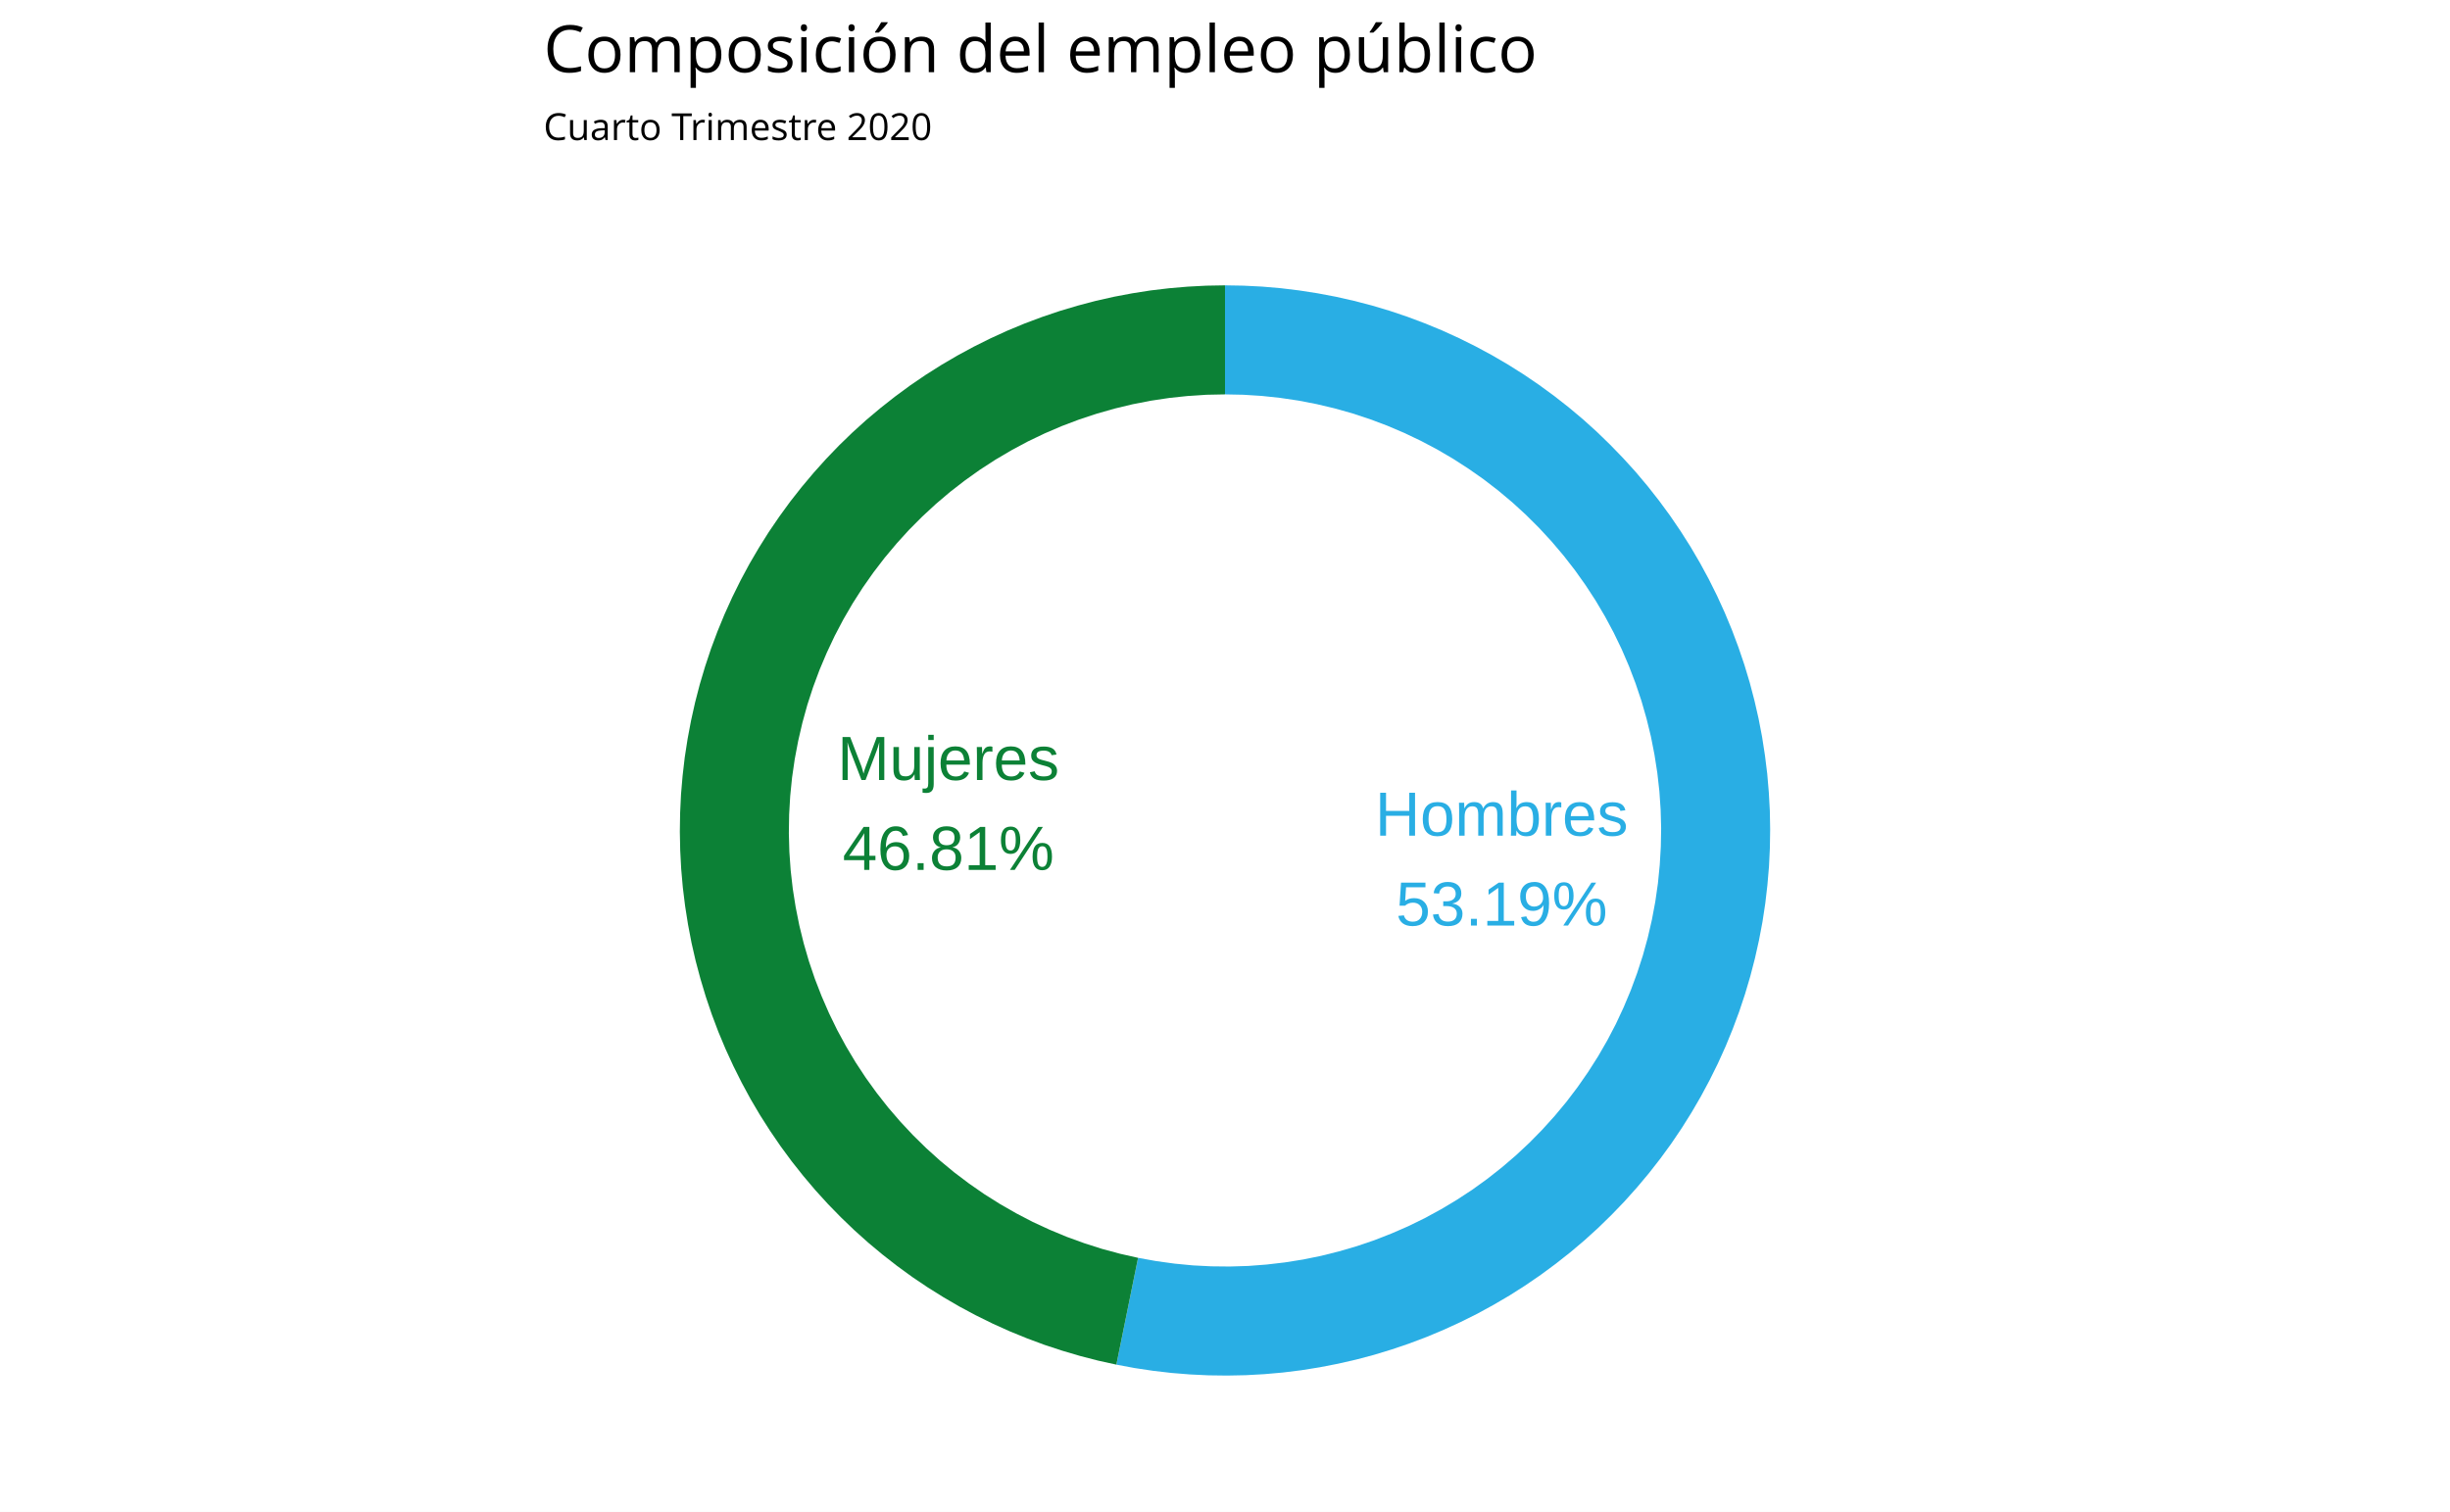
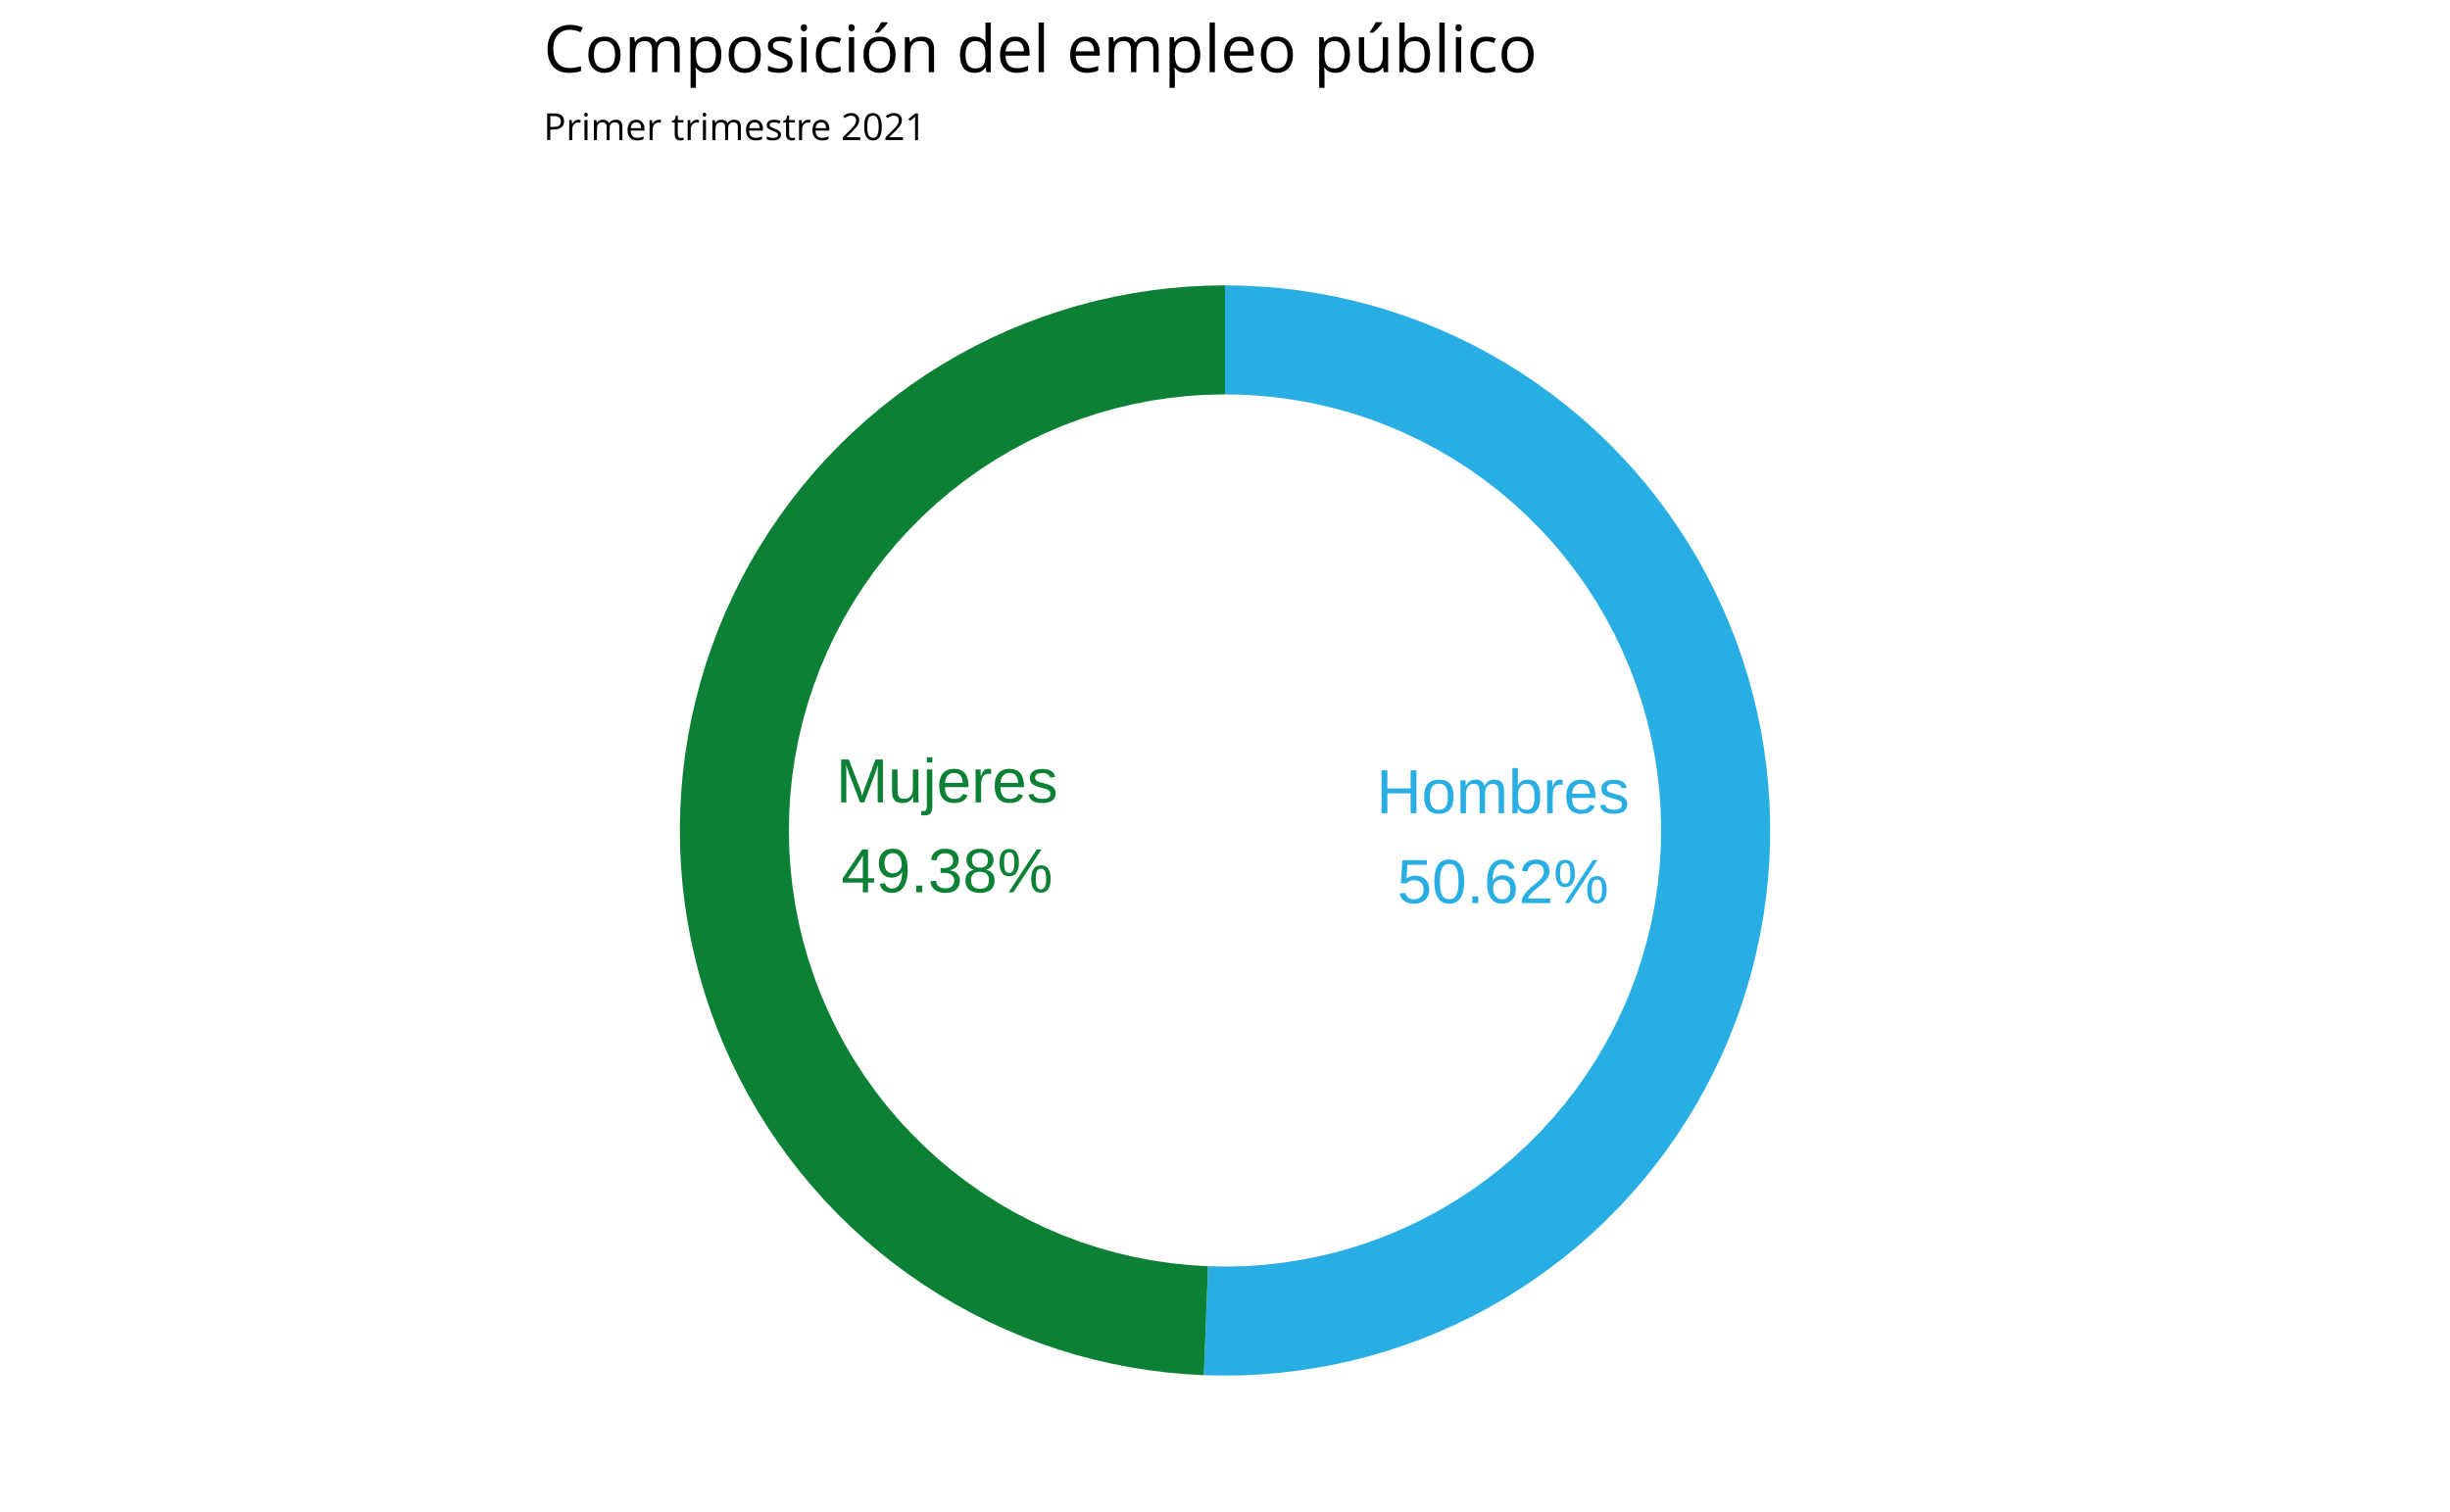
<svg xmlns="http://www.w3.org/2000/svg" class="svglite" width="525.00pt" height="324.00pt" viewBox="0 0 525.00 324.00">
  <defs>
    <style type="text/css">
    .svglite line, .svglite polyline, .svglite polygon, .svglite path, .svglite rect, .svglite circle {
      fill: none;
      stroke: #000000;
      stroke-linecap: round;
      stroke-linejoin: round;
      stroke-miterlimit: 10.00;
    }
  </style>
  </defs>
  <rect width="100%" height="100%" style="stroke: none; fill: #FFFFFF;" />
  <defs>
    <clipPath id="cpMC4wMHw1MjUuMDB8MC4wMHwzMjQuMDA=">
      <rect x="0.00" y="0.00" width="525.00" height="324.00" />
    </clipPath>
  </defs>
  <g clip-path="url(#cpMC4wMHw1MjUuMDB8MC4wMHwzMjQuMDA=)">
</g>
  <defs>
    <clipPath id="cpMTE2LjQ3fDQwOC41M3wzMS45NXwzMjQuMDA=">
      <rect x="116.47" y="31.95" width="292.05" height="292.05" />
    </clipPath>
  </defs>
  <g clip-path="url(#cpMTE2LjQ3fDQwOC41M3wzMS45NXwzMjQuMDA=)">
-     <polygon points="243.87,269.56 242.94,274.13 242.01,278.71 241.08,283.29 240.15,287.87 239.22,292.45 243.13,293.18 247.07,293.77 251.03,294.23 255.00,294.55 258.98,294.74 262.97,294.79 266.95,294.71 270.93,294.49 274.89,294.14 278.85,293.65 282.78,293.02 286.69,292.26 290.58,291.37 294.43,290.35 298.24,289.19 302.01,287.91 305.74,286.50 309.41,284.96 313.03,283.30 316.60,281.52 320.09,279.61 323.53,277.59 326.89,275.45 330.17,273.20 333.38,270.83 336.51,268.36 339.55,265.79 342.50,263.11 345.35,260.33 348.11,257.46 350.77,254.49 353.33,251.44 355.78,248.30 358.13,245.08 360.36,241.78 362.48,238.40 364.48,234.96 366.36,231.45 368.13,227.88 369.77,224.25 371.28,220.56 372.67,216.83 373.93,213.05 375.06,209.23 376.06,205.37 376.93,201.48 377.67,197.57 378.27,193.63 378.73,189.67 379.07,185.70 379.26,181.72 379.32,177.74 379.25,173.76 379.03,169.78 378.69,165.81 378.20,161.86 377.59,157.92 376.84,154.01 375.95,150.12 374.94,146.27 373.79,142.45 372.51,138.68 371.11,134.95 369.58,131.27 367.93,127.65 366.15,124.08 364.25,120.58 362.24,117.15 360.10,113.78 357.86,110.49 355.50,107.28 353.04,104.15 350.47,101.10 347.79,98.15 345.02,95.29 342.16,92.52 339.20,89.85 336.15,87.29 333.01,84.83 329.79,82.48 326.50,80.24 323.13,78.12 319.69,76.11 316.18,74.22 312.61,72.45 308.99,70.80 305.30,69.28 301.57,67.88 297.80,66.61 293.98,65.47 290.12,64.47 286.24,63.59 282.32,62.85 278.39,62.24 274.43,61.76 270.46,61.42 266.48,61.22 262.50,61.15 262.50,65.83 262.50,70.50 262.50,75.17 262.50,79.84 262.50,84.52 266.45,84.60 270.40,84.85 274.33,85.27 278.24,85.85 282.12,86.60 285.97,87.51 289.77,88.58 293.53,89.82 297.23,91.21 300.87,92.76 304.44,94.46 307.93,96.30 311.35,98.30 314.67,100.44 317.91,102.71 321.04,105.12 324.07,107.66 326.99,110.33 329.79,113.12 332.47,116.02 335.03,119.04 337.46,122.16 339.75,125.38 341.91,128.69 343.92,132.09 345.79,135.58 347.51,139.14 349.07,142.77 350.48,146.46 351.74,150.21 352.83,154.01 353.77,157.85 354.53,161.73 355.14,165.64 355.58,169.57 355.85,173.51 355.96,177.46 355.89,181.42 355.66,185.36 355.27,189.30 354.71,193.21 353.98,197.10 353.09,200.95 352.04,204.76 350.82,208.52 349.45,212.23 347.92,215.88 346.25,219.46 344.42,222.96 342.44,226.39 340.32,229.72 338.06,232.97 335.67,236.12 333.14,239.16 330.49,242.09 327.72,244.91 324.83,247.61 321.83,250.18 318.72,252.63 315.52,254.94 312.21,257.11 308.82,259.14 305.35,261.03 301.80,262.77 298.17,264.35 294.49,265.79 290.75,267.06 286.95,268.17 283.12,269.13 279.24,269.92 275.34,270.54 271.41,271.00 267.47,271.30 263.52,271.42 259.56,271.38 255.62,271.18 251.68,270.80 247.76,270.26 243.87,269.56 " style="stroke-width: 1.07; stroke: none; fill: #29AEE4;" />
-     <polygon points="262.50,84.52 262.50,79.84 262.50,75.17 262.50,70.50 262.50,65.83 262.50,61.15 258.51,61.22 254.52,61.43 250.54,61.77 246.57,62.24 242.62,62.86 238.70,63.60 234.80,64.48 230.94,65.50 227.11,66.64 223.32,67.92 219.58,69.32 215.89,70.85 212.26,72.51 208.68,74.29 205.17,76.19 201.72,78.21 198.35,80.34 195.05,82.59 191.83,84.96 188.69,87.43 185.63,90.00 182.67,92.68 179.80,95.46 177.03,98.34 174.36,101.31 171.79,104.37 169.32,107.51 166.97,110.74 164.72,114.04 162.60,117.42 160.58,120.87 158.69,124.39 156.92,127.97 155.27,131.61 153.75,135.30 152.35,139.05 151.09,142.84 149.95,146.67 148.95,150.53 148.08,154.43 147.34,158.36 146.73,162.31 146.27,166.27 145.93,170.25 145.74,174.24 145.68,178.24 145.76,182.23 145.97,186.22 146.32,190.20 146.81,194.17 147.43,198.11 148.18,202.04 149.07,205.93 150.10,209.79 151.25,213.62 152.53,217.40 153.94,221.14 155.48,224.82 157.15,228.45 158.94,232.03 160.84,235.54 162.87,238.98 165.02,242.35 167.27,245.64 169.64,248.86 172.12,251.99 174.70,255.04 177.39,258.00 180.18,260.86 183.06,263.63 186.03,266.29 189.10,268.85 192.25,271.31 195.48,273.66 198.79,275.89 202.18,278.01 205.63,280.02 209.15,281.90 212.74,283.67 216.38,285.31 220.08,286.82 223.82,288.21 227.62,289.46 231.45,290.59 235.32,291.59 239.22,292.45 240.15,287.87 241.08,283.29 242.01,278.71 242.94,274.13 243.87,269.56 239.99,268.68 236.14,267.64 232.35,266.43 228.61,265.07 224.93,263.54 221.31,261.87 217.78,260.03 214.32,258.05 210.95,255.93 207.68,253.66 204.50,251.26 201.43,248.72 198.47,246.05 195.63,243.26 192.91,240.35 190.31,237.33 187.85,234.20 185.52,230.97 183.33,227.64 181.29,224.22 179.39,220.72 177.65,217.14 176.06,213.49 174.62,209.78 173.34,206.00 172.23,202.18 171.28,198.31 170.50,194.40 169.88,190.47 169.43,186.51 169.15,182.54 169.04,178.56 169.10,174.57 169.33,170.60 169.73,166.63 170.30,162.69 171.04,158.78 171.94,154.90 173.00,151.06 174.23,147.27 175.62,143.54 177.17,139.87 178.87,136.26 180.72,132.74 182.72,129.30 184.87,125.94 187.16,122.68 189.58,119.52 192.14,116.47 194.82,113.52 197.63,110.70 200.55,108.00 203.59,105.42 206.74,102.98 209.98,100.67 213.33,98.50 216.76,96.48 220.27,94.60 223.86,92.88 227.52,91.31 231.25,89.90 235.03,88.65 238.86,87.56 242.73,86.63 246.64,85.87 250.58,85.28 254.54,84.86 258.52,84.60 262.50,84.52 " style="stroke-width: 1.07; stroke: none; fill: #0C8136;" />
-     <text x="321.78" y="179.09" text-anchor="middle" style="font-size: 13.37px; fill: #29AEE4; font-family: Arial;" textLength="54.19px" lengthAdjust="spacingAndGlyphs">Hombres</text>
-     <text x="321.78" y="198.35" text-anchor="middle" style="font-size: 13.37px; fill: #29AEE4; font-family: Arial;" textLength="49.01px" lengthAdjust="spacingAndGlyphs"> 53.19%</text>
-     <text x="203.22" y="167.16" text-anchor="middle" style="font-size: 13.37px; fill: #0C8136; font-family: Arial;" textLength="47.51px" lengthAdjust="spacingAndGlyphs">Mujeres</text>
-     <text x="203.22" y="186.42" text-anchor="middle" style="font-size: 13.37px; fill: #0C8136; font-family: Arial;" textLength="49.01px" lengthAdjust="spacingAndGlyphs"> 46.81%</text>
+     <polygon points="258.87,271.36 258.69,276.03 258.51,280.70 258.33,285.37 258.15,290.04 257.96,294.71 261.92,294.79 265.87,294.75 269.82,294.57 273.76,294.25 277.68,293.80 281.59,293.22 285.48,292.51 289.34,291.67 293.17,290.70 296.97,289.59 300.72,288.36 304.44,287.01 308.10,285.53 311.71,283.92 315.27,282.20 318.77,280.35 322.20,278.39 325.56,276.31 328.85,274.12 332.06,271.82 335.20,269.42 338.25,266.91 341.22,264.29 344.09,261.58 346.87,258.77 349.56,255.87 352.14,252.88 354.63,249.81 357.00,246.65 359.27,243.41 361.43,240.10 363.48,236.72 365.40,233.27 367.22,229.76 368.91,226.19 370.48,222.56 371.92,218.88 373.25,215.16 374.44,211.39 375.51,207.58 376.44,203.74 377.25,199.87 377.93,195.98 378.47,192.06 378.88,188.13 379.16,184.19 379.30,180.24 379.31,176.29 379.19,172.34 378.93,168.39 378.54,164.46 378.01,160.54 377.36,156.65 376.57,152.77 375.65,148.93 374.61,145.12 373.43,141.34 372.13,137.61 370.70,133.93 369.15,130.29 367.47,126.71 365.68,123.19 363.77,119.73 361.74,116.34 359.60,113.02 357.34,109.77 354.98,106.60 352.52,103.51 349.95,100.51 347.27,97.60 344.51,94.77 341.65,92.05 338.69,89.42 335.65,86.89 332.53,84.47 329.33,82.16 326.05,79.95 322.70,77.86 319.28,75.88 315.79,74.01 312.24,72.27 308.64,70.65 304.98,69.15 301.28,67.78 297.53,66.53 293.74,65.41 289.91,64.41 286.05,63.55 282.17,62.82 278.26,62.22 274.34,61.75 270.40,61.42 266.45,61.22 262.50,61.15 262.50,65.83 262.50,70.50 262.50,75.17 262.50,79.84 262.50,84.52 266.46,84.60 270.42,84.85 274.36,85.27 278.28,85.86 282.17,86.61 286.02,87.53 289.84,88.60 293.60,89.84 297.31,91.24 300.95,92.79 304.53,94.50 308.03,96.36 311.45,98.36 314.78,100.51 318.02,102.79 321.16,105.22 324.19,107.77 327.11,110.45 329.91,113.25 332.60,116.16 335.15,119.19 337.58,122.32 339.87,125.55 342.02,128.88 344.03,132.30 345.90,135.79 347.61,139.37 349.17,143.01 350.57,146.72 351.82,150.48 352.91,154.29 353.83,158.14 354.59,162.03 355.18,165.95 355.61,169.89 355.87,173.84 355.96,177.81 355.88,181.77 355.64,185.72 355.22,189.66 354.64,193.59 353.90,197.48 352.99,201.33 351.92,205.15 350.69,208.92 349.29,212.63 347.75,216.28 346.05,219.85 344.20,223.36 342.20,226.78 340.06,230.12 337.78,233.36 335.36,236.50 332.82,239.53 330.14,242.46 327.35,245.27 324.44,247.96 321.42,250.52 318.29,252.95 315.06,255.25 311.73,257.41 308.32,259.43 304.83,261.30 301.26,263.01 297.62,264.58 293.92,265.99 290.16,267.24 286.35,268.34 282.49,269.27 278.61,270.03 274.69,270.63 270.75,271.07 266.80,271.33 262.83,271.43 258.87,271.36 " style="stroke-width: 1.07; stroke: none; fill: #29AEE4;" />
+     <polygon points="262.50,84.52 262.50,79.84 262.50,75.17 262.50,70.50 262.50,65.83 262.50,61.15 258.52,61.22 254.54,61.42 250.57,61.76 246.62,62.24 242.68,62.85 238.77,63.59 234.88,64.46 231.03,65.47 227.21,66.61 223.44,67.88 219.71,69.27 216.02,70.79 212.40,72.44 208.83,74.21 205.32,76.10 201.88,78.11 198.51,80.23 195.22,82.47 192.00,84.82 188.87,87.28 185.82,89.84 182.86,92.51 179.99,95.27 177.22,98.13 174.55,101.08 171.98,104.13 169.51,107.26 167.16,110.47 164.91,113.76 162.78,117.12 160.76,120.56 158.86,124.06 157.09,127.62 155.43,131.24 153.90,134.92 152.50,138.65 151.22,142.42 150.07,146.24 149.06,150.09 148.17,153.97 147.42,157.88 146.80,161.82 146.32,165.77 145.97,169.74 145.76,173.71 145.68,177.70 145.74,181.68 145.93,185.66 146.26,189.63 146.73,193.58 147.33,197.52 148.06,201.44 148.93,205.32 149.92,209.18 151.05,213.00 152.31,216.78 153.70,220.51 155.21,224.20 156.85,227.83 158.61,231.40 160.49,234.91 162.49,238.35 164.61,241.73 166.84,245.03 169.18,248.25 171.63,251.39 174.19,254.44 176.84,257.41 179.60,260.28 182.46,263.06 185.40,265.74 188.44,268.32 191.56,270.79 194.77,273.16 198.05,275.41 201.41,277.55 204.84,279.57 208.34,281.48 211.90,283.27 215.52,284.93 219.19,286.47 222.91,287.88 226.68,289.17 230.50,290.33 234.34,291.35 238.23,292.24 242.14,293.01 246.07,293.63 250.02,294.13 253.99,294.48 257.96,294.71 258.15,290.04 258.33,285.37 258.51,280.70 258.69,276.03 258.87,271.36 254.91,271.12 250.96,270.71 247.03,270.14 243.12,269.40 239.26,268.49 235.43,267.42 231.65,266.19 227.93,264.80 224.28,263.26 220.69,261.55 217.17,259.70 213.74,257.70 210.40,255.56 207.15,253.28 204.00,250.86 200.95,248.30 198.02,245.62 195.20,242.82 192.51,239.91 189.94,236.88 187.50,233.74 185.20,230.50 183.04,227.17 181.02,223.75 179.15,220.25 177.43,216.67 175.86,213.02 174.45,209.30 173.20,205.53 172.11,201.72 171.18,197.85 170.42,193.96 169.82,190.03 169.40,186.08 169.13,182.12 169.04,178.15 169.12,174.17 169.37,170.21 169.78,166.26 170.36,162.33 171.11,158.43 172.02,154.56 173.10,150.74 174.34,146.97 175.73,143.25 177.29,139.59 179.00,136.01 180.85,132.50 182.86,129.07 185.01,125.73 187.30,122.48 189.73,119.34 192.28,116.30 194.97,113.37 197.77,110.56 200.70,107.87 203.73,105.31 206.87,102.88 210.11,100.58 213.45,98.42 216.87,96.41 220.38,94.55 223.96,92.83 227.62,91.27 231.33,89.87 235.10,88.62 238.92,87.54 242.79,86.62 246.69,85.86 250.62,85.28 254.57,84.85 258.53,84.60 262.50,84.52 " style="stroke-width: 1.07; stroke: none; fill: #0C8136;" />
+     <text x="322.07" y="174.28" text-anchor="middle" style="font-size: 13.37px; fill: #29AEE4; font-family: Arial;" textLength="54.19px" lengthAdjust="spacingAndGlyphs">Hombres</text>
+     <text x="322.07" y="193.54" text-anchor="middle" style="font-size: 13.37px; fill: #29AEE4; font-family: Arial;" textLength="49.01px" lengthAdjust="spacingAndGlyphs"> 50.62%</text>
+     <text x="202.93" y="171.97" text-anchor="middle" style="font-size: 13.37px; fill: #0C8136; font-family: Arial;" textLength="47.51px" lengthAdjust="spacingAndGlyphs">Mujeres</text>
+     <text x="202.93" y="191.23" text-anchor="middle" style="font-size: 13.37px; fill: #0C8136; font-family: Arial;" textLength="49.01px" lengthAdjust="spacingAndGlyphs"> 49.38%</text>
  </g>
  <g clip-path="url(#cpMC4wMHw1MjUuMDB8MC4wMHwzMjQuMDA=)">
-     <text x="116.47" y="30.02" style="font-size: 8.00px; font-family: Open Sans;" textLength="83.82px" lengthAdjust="spacingAndGlyphs">Cuarto Trimestre 2020</text>
+     <text x="116.47" y="30.02" style="font-size: 8.00px; font-family: Open Sans;" textLength="82.18px" lengthAdjust="spacingAndGlyphs">Primer trimestre 2021</text>
    <text x="116.47" y="15.47" style="font-size: 14.00px; font-family: Open Sans;" textLength="212.90px" lengthAdjust="spacingAndGlyphs">Composición del empleo público</text>
  </g>
</svg>
